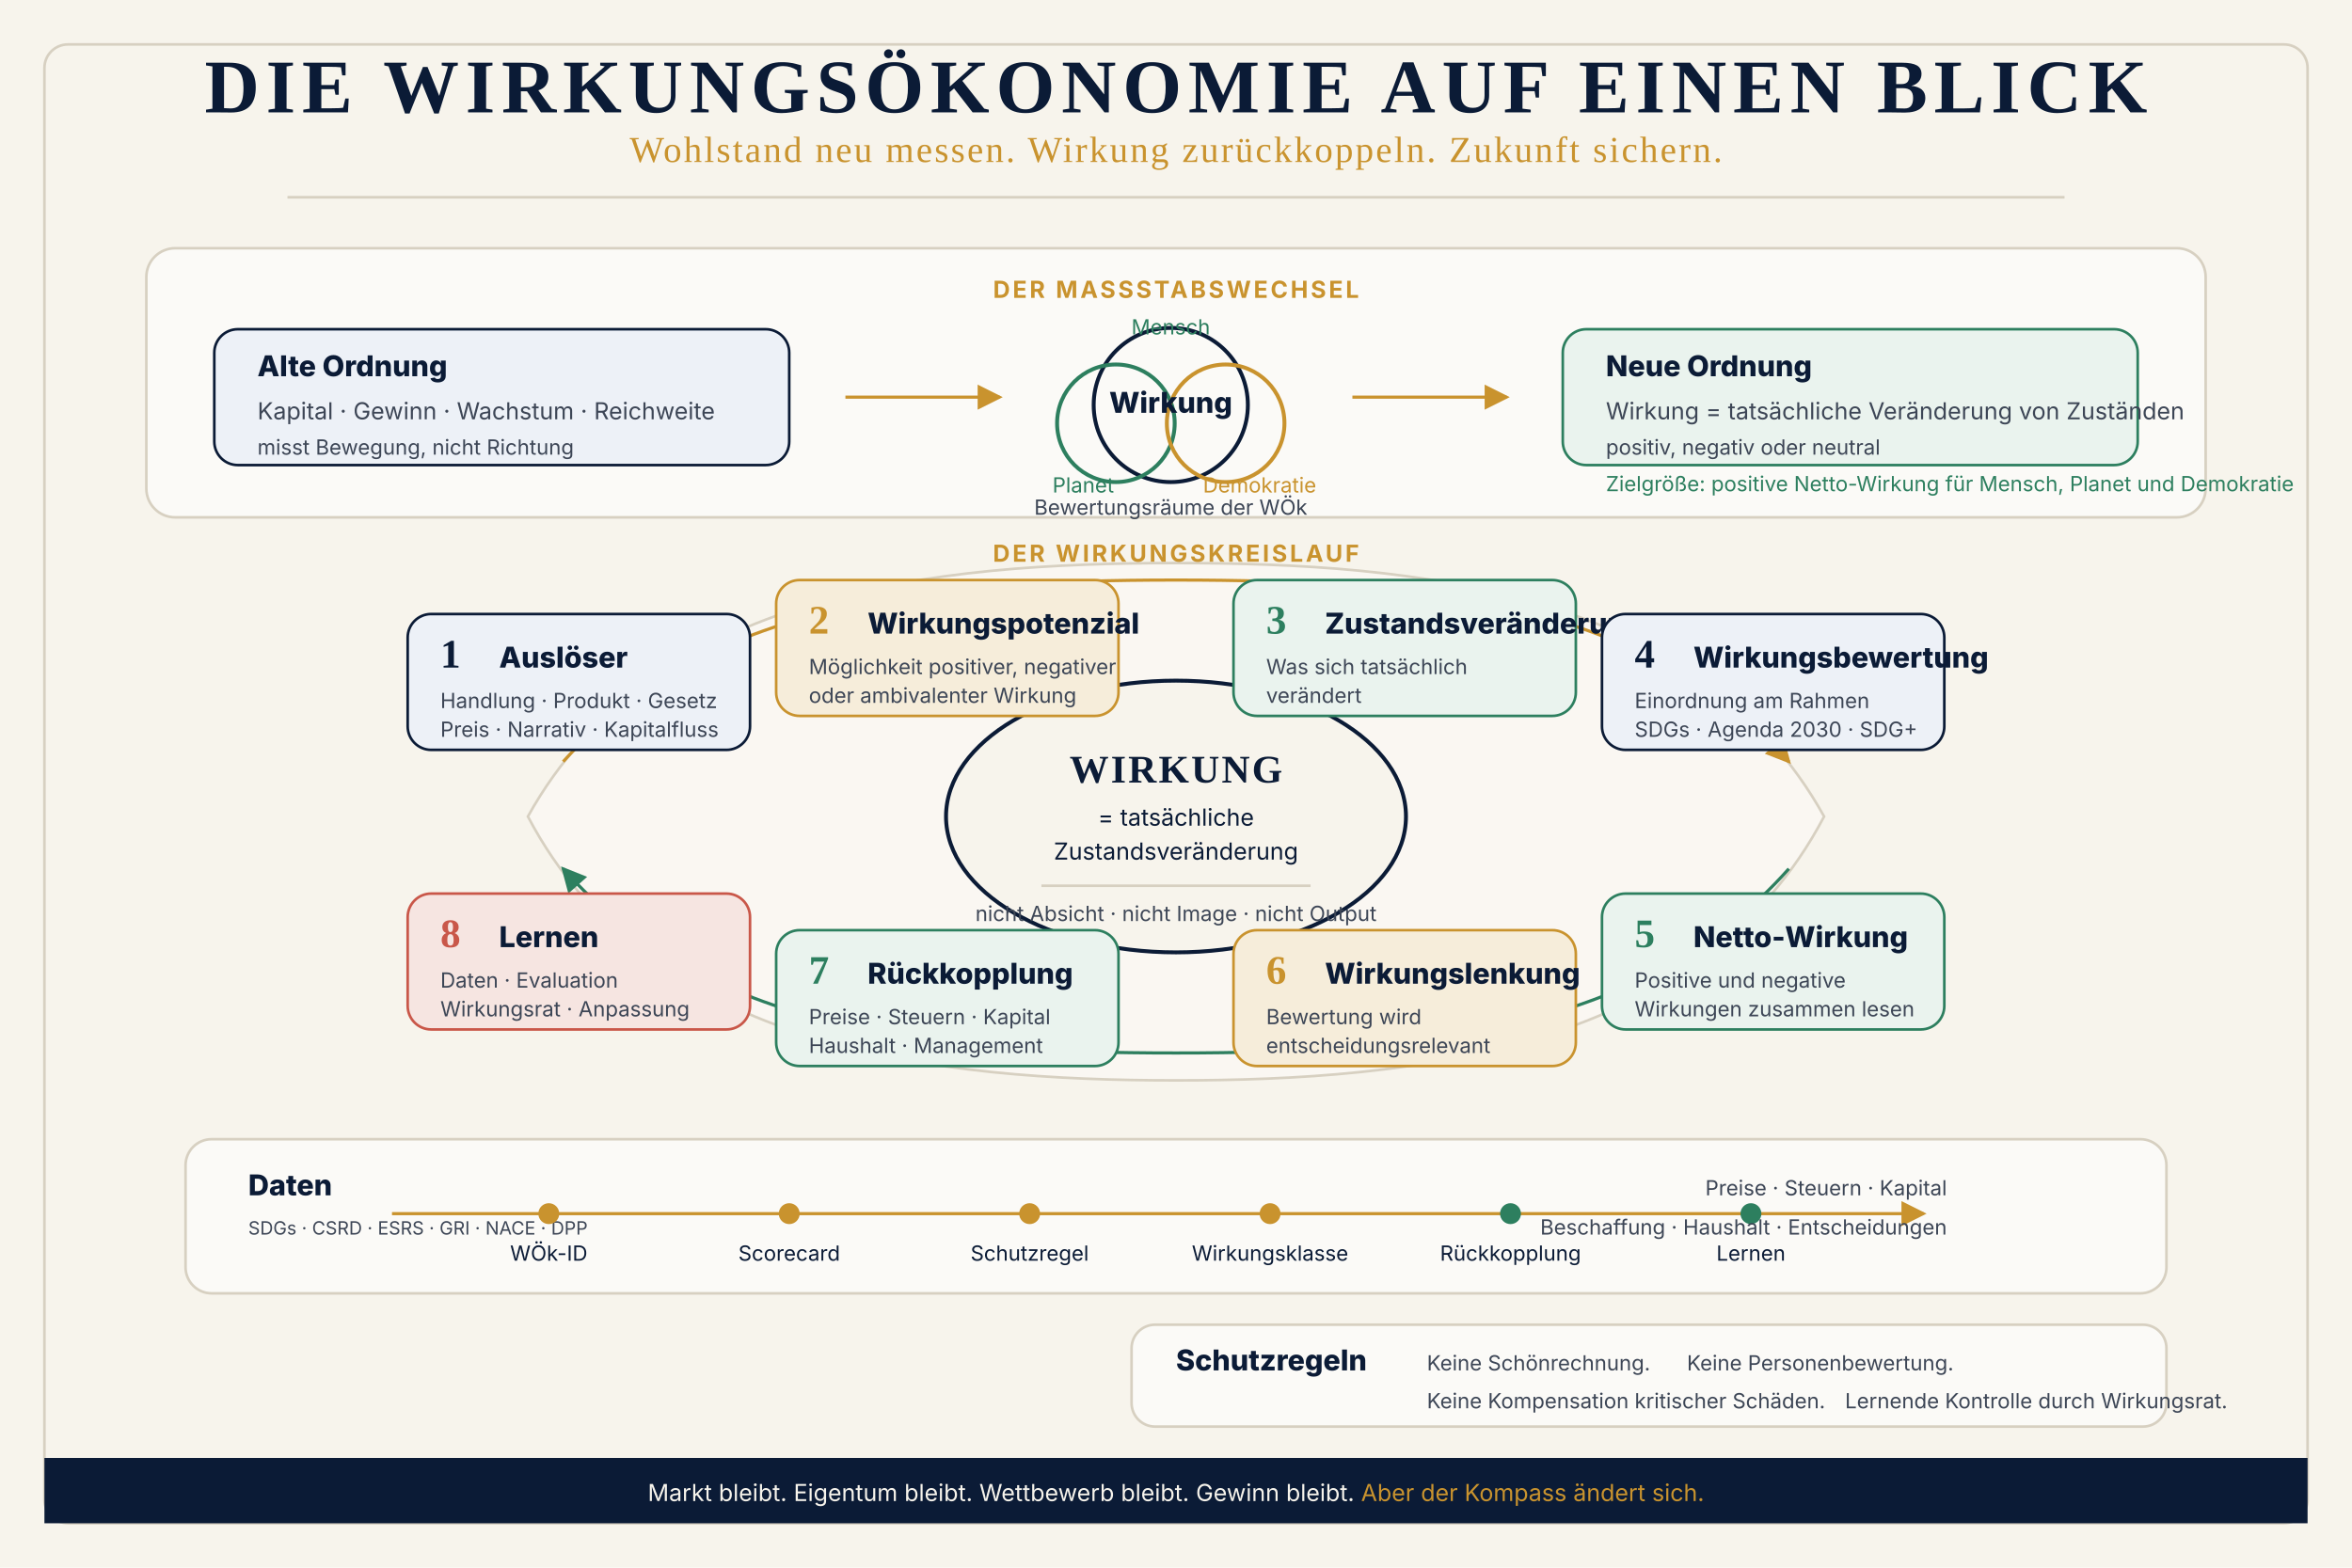
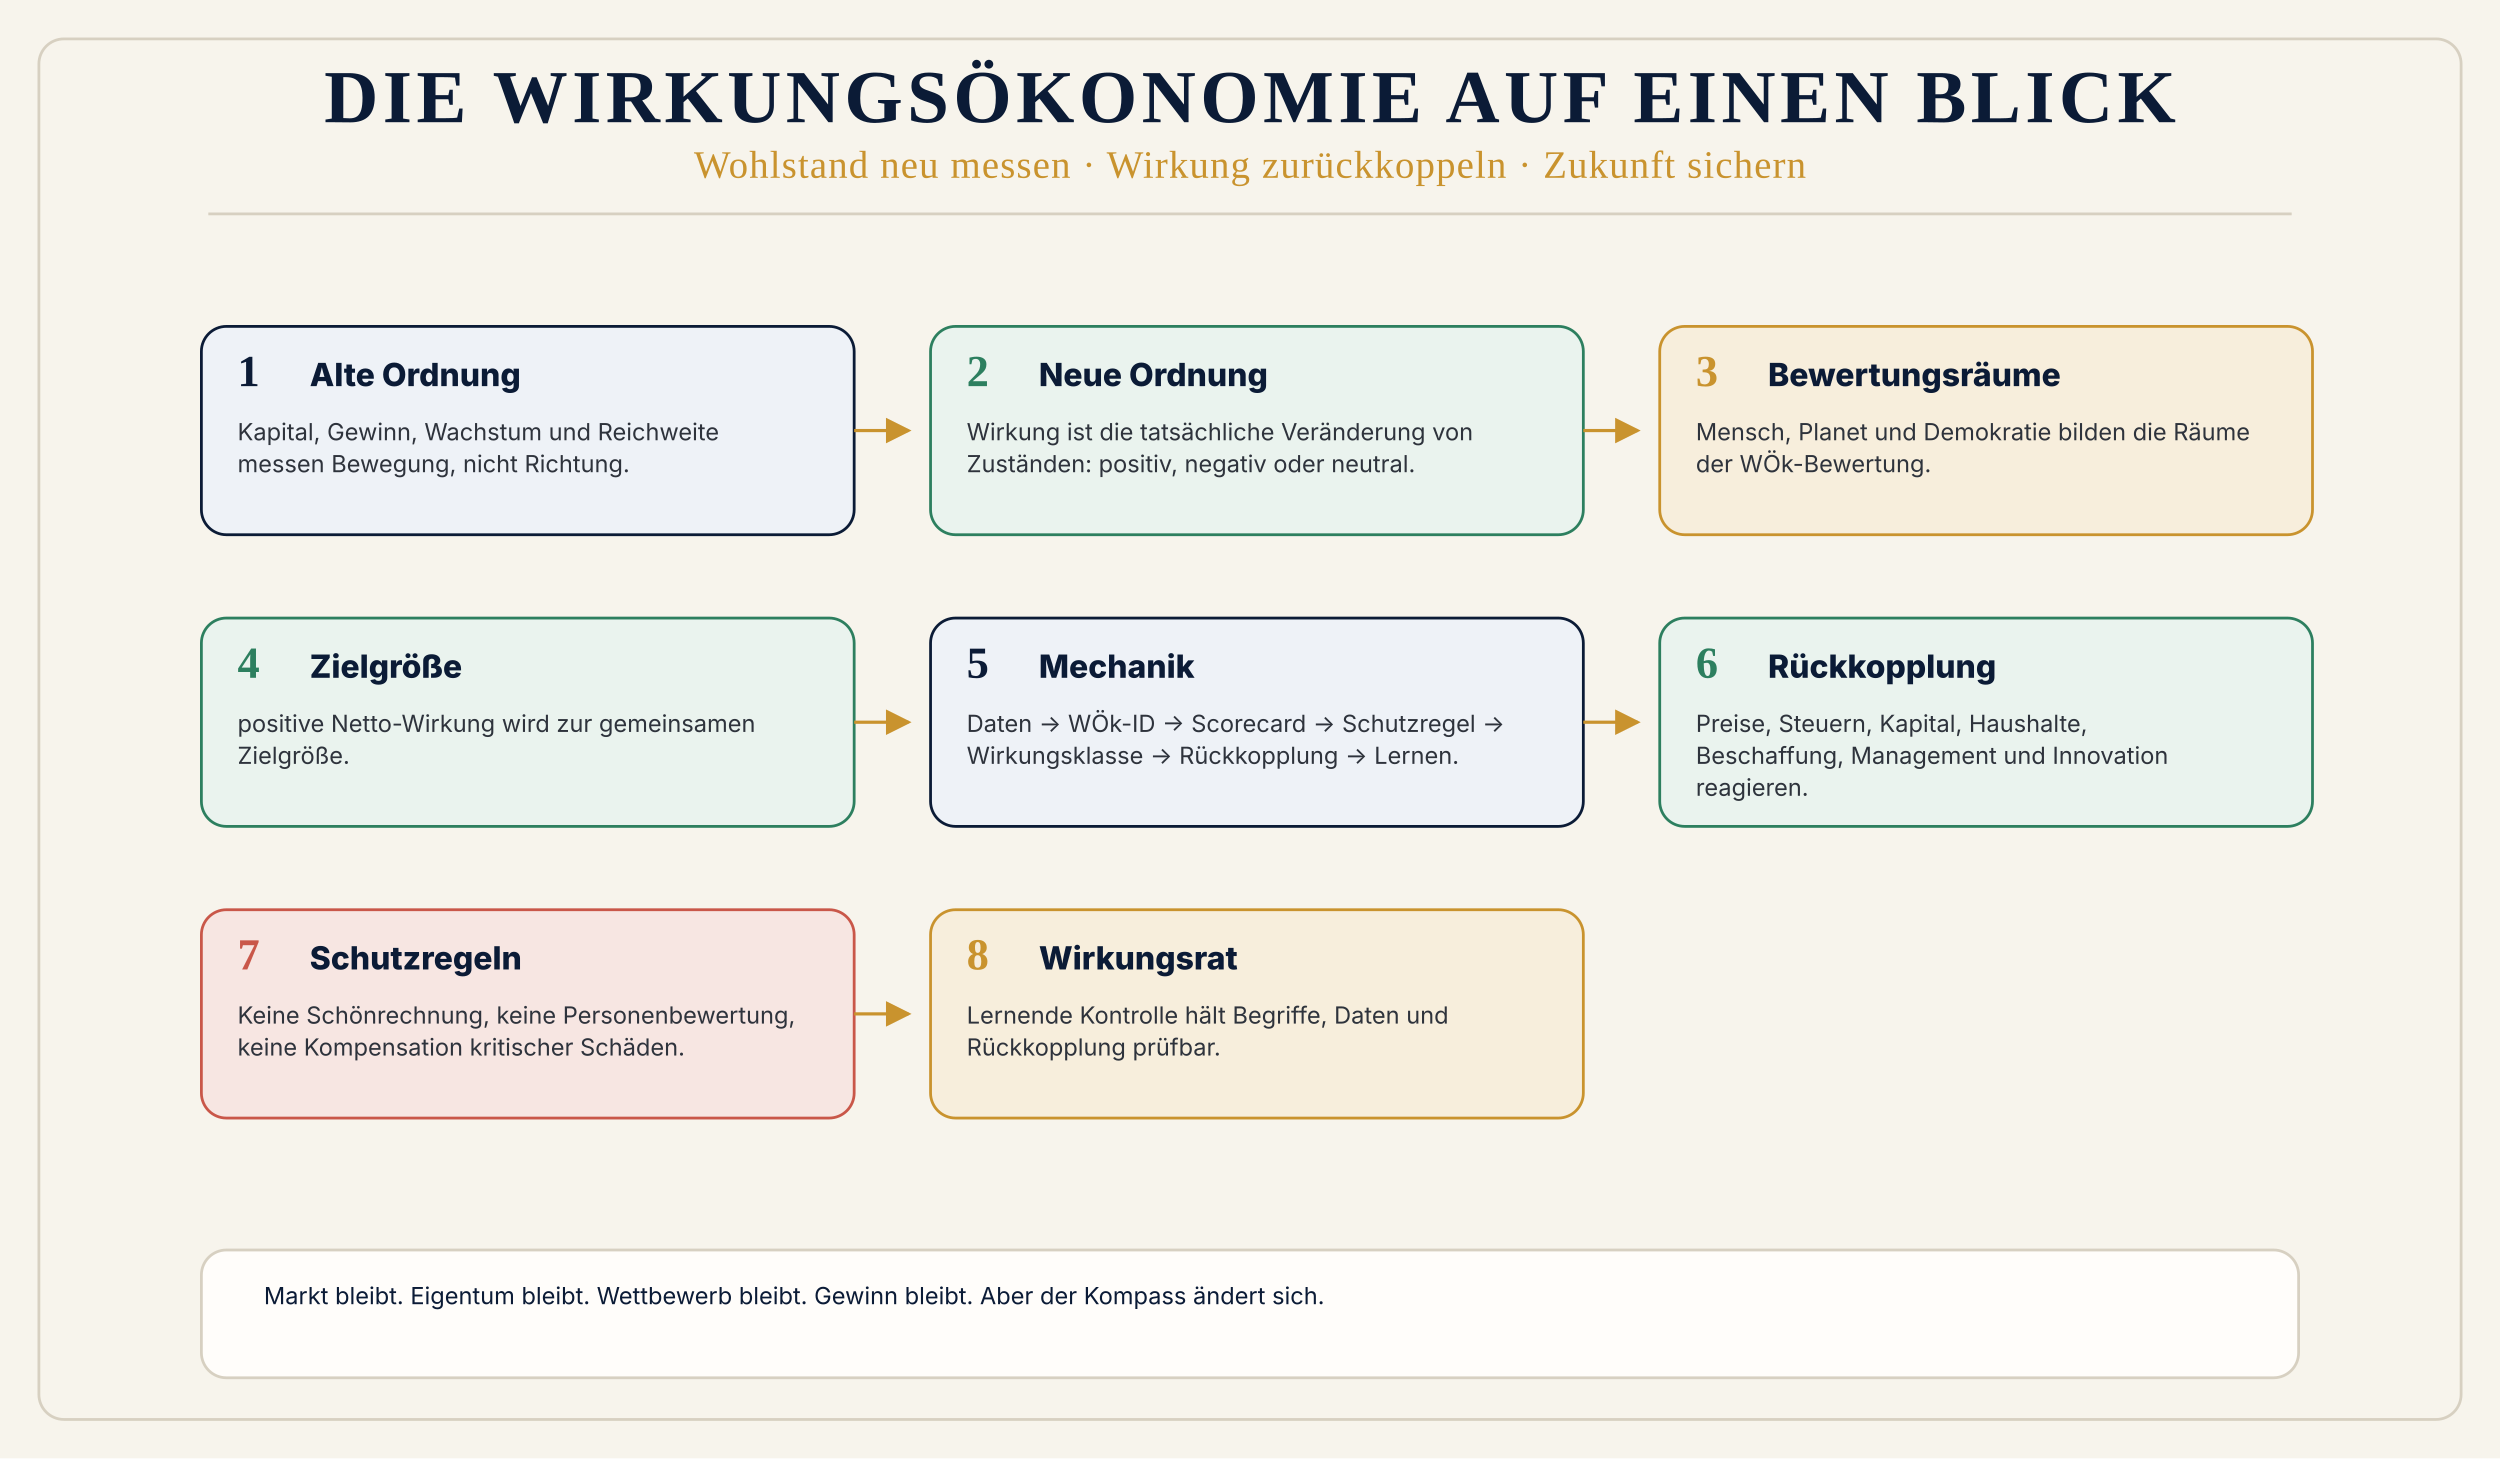
- <svg xmlns="http://www.w3.org/2000/svg" width="1800" height="1200" viewBox="0 0 1800 1200" role="img" aria-labelledby="title desc">
+ <svg xmlns="http://www.w3.org/2000/svg" width="1800" height="1050" viewBox="0 0 1800 1050" role="img" aria-labelledby="title desc">
  <defs>
    <style>
-       .bg { fill: #f7f4ec; }
-       .navy { fill: #0b1b36; }
-       .muted { fill: #3d4656; }
-       .green { fill: #2d7f5f; }
-       .gold { fill: #c9932e; }
-       .coral { fill: #c95749; }
-       .line { stroke: #d7d0c1; stroke-width: 2; fill: none; }
-       .navy-line { stroke: #0b1b36; stroke-width: 2.4; fill: none; }
-       .green-line { stroke: #2d7f5f; stroke-width: 2.4; fill: none; }
-       .gold-line { stroke: #c9932e; stroke-width: 2.4; fill: none; }
-       .coral-line { stroke: #c95749; stroke-width: 2.4; fill: none; }
-       .card { fill: rgba(255,255,255,0.56); stroke: #d7d0c1; stroke-width: 2; }
-       .soft-green { fill: #eaf3ee; stroke: #2d7f5f; stroke-width: 2; }
-       .soft-gold { fill: #f6edda; stroke: #c9932e; stroke-width: 2; }
-       .soft-navy { fill: #edf1f7; stroke: #0b1b36; stroke-width: 2; }
-       .soft-coral { fill: #f6e5e1; stroke: #c95749; stroke-width: 2; }
-       .title { font-family: Georgia, 'Times New Roman', serif; font-size: 58px; font-weight: 700; letter-spacing: 5px; }
-       .subtitle { font-family: Georgia, 'Times New Roman', serif; font-size: 28px; letter-spacing: 1.6px; }
-       .kicker { font-family: Inter, Arial, sans-serif; font-size: 18px; font-weight: 700; letter-spacing: 2px; text-transform: uppercase; }
-       .h2 { font-family: Georgia, 'Times New Roman', serif; font-size: 30px; font-weight: 700; letter-spacing: 1.6px; }
-       .h3 { font-family: Inter, Arial, sans-serif; font-size: 22px; font-weight: 800; }
-       .body { font-family: Inter, Arial, sans-serif; font-size: 18px; line-height: 1.35; }
-       .small { font-family: Inter, Arial, sans-serif; font-size: 16px; line-height: 1.3; }
-       .tiny { font-family: Inter, Arial, sans-serif; font-size: 14px; line-height: 1.25; }
-       .num { font-family: Georgia, 'Times New Roman', serif; font-size: 31px; font-weight: 700; }
-     </style>
-     <marker id="arrow-gold" markerWidth="12" markerHeight="12" refX="9" refY="6" orient="auto">
-       <path d="M2 2 L10 6 L2 10 Z" fill="#c9932e" />
-     </marker>
-     <marker id="arrow-green" markerWidth="12" markerHeight="12" refX="9" refY="6" orient="auto">
-       <path d="M2 2 L10 6 L2 10 Z" fill="#2d7f5f" />
+ .bg{fill:#F7F4EC}.navy{fill:#0B1B36}.green{fill:#2D7F5F}.gold{fill:#C9932E}.coral{fill:#C95749}.text{fill:#2E333C}
+ .line{stroke:#D7D0C1;stroke-width:2;fill:none}.nline{stroke:#0B1B36;stroke-width:2.3;fill:none}.gline{stroke:#2D7F5F;stroke-width:2.3;fill:none}.oline{stroke:#C9932E;stroke-width:2.3;fill:none}.cline{stroke:#C95749;stroke-width:2.3;fill:none}
+ .card{fill:#fffdfa;stroke:#D7D0C1;stroke-width:2}.softn{fill:#EEF2F7;stroke:#0B1B36;stroke-width:2}.softg{fill:#EAF3EE;stroke:#2D7F5F;stroke-width:2}.softo{fill:#F7EEDC;stroke:#C9932E;stroke-width:2}.softc{fill:#F7E6E2;stroke:#C95749;stroke-width:2}
+ .title{font-family:Georgia,'Times New Roman',serif;font-size:54px;font-weight:700;letter-spacing:3.2px}.subtitle{font-family:Georgia,'Times New Roman',serif;font-size:28px;letter-spacing:.8px}
+ .kicker{font-family:Inter,Arial,sans-serif;font-size:15px;font-weight:800;letter-spacing:1.6px;text-transform:uppercase}.h{font-family:Inter,Arial,sans-serif;font-size:23px;font-weight:800}.body{font-family:Inter,Arial,sans-serif;font-size:17px}.small{font-family:Inter,Arial,sans-serif;font-size:14px}.num{font-family:Georgia,'Times New Roman',serif;font-size:32px;font-weight:700}
+ </style>
+     <marker id="arrow" markerWidth="12" markerHeight="12" refX="9" refY="6" orient="auto">
+       <path d="M2 2 L10 6 L2 10 Z" fill="#C9932E" />
    </marker>
  </defs>
-   <rect class="bg" width="1800" height="1200" />
-   <rect x="34" y="34" width="1732" height="1132" rx="18" fill="none" stroke="#d7d0c1" stroke-width="2" />
-   <g transform="translate(0 0)">
-     <text x="900" y="86" class="title navy" text-anchor="middle">DIE WIRKUNGSÖKONOMIE AUF EINEN BLICK</text>
-     <text x="900" y="124" class="subtitle gold" text-anchor="middle">Wohlstand neu messen. Wirkung zurückkoppeln. Zukunft sichern.</text>
-     <line x1="220" y1="151" x2="1580" y2="151" class="line" />
-   </g>
-   <g aria-label="Maßstabswechsel">
-     <rect x="112" y="190" width="1576" height="206" rx="22" class="card" />
-     <text x="900" y="228" class="kicker gold" text-anchor="middle">DER MASSSTABSWECHSEL</text>
-     <rect x="164" y="252" width="440" height="104" rx="18" class="soft-navy" />
-     <text x="197" y="288" class="h3 navy">Alte Ordnung</text>
-     <text x="197" y="321" class="body muted">Kapital · Gewinn · Wachstum · Reichweite</text>
-     <text x="197" y="348" class="small muted">misst Bewegung, nicht Richtung</text>
-     <line x1="647" y1="304" x2="765" y2="304" class="gold-line" marker-end="url(#arrow-gold)" />
-     <g transform="translate(806 238)">
-       <circle cx="90" cy="72" r="59" fill="none" stroke="#0b1b36" stroke-width="3" />
-       <circle cx="48" cy="86" r="45" fill="none" stroke="#2d7f5f" stroke-width="3" />
-       <circle cx="132" cy="86" r="45" fill="none" stroke="#c9932e" stroke-width="3" />
-       <text x="90" y="78" class="h3 navy" text-anchor="middle">Wirkung</text>
-       <text x="90" y="156" class="small muted" text-anchor="middle">Bewertungsräume der WÖk</text>
-       <text x="90" y="18" class="small green" text-anchor="middle">Mensch</text>
-       <text x="23" y="139" class="small green" text-anchor="middle">Planet</text>
-       <text x="158" y="139" class="small gold" text-anchor="middle">Demokratie</text>
-     </g>
-     <line x1="1035" y1="304" x2="1153" y2="304" class="gold-line" marker-end="url(#arrow-gold)" />
-     <rect x="1196" y="252" width="440" height="104" rx="18" class="soft-green" />
-     <text x="1229" y="288" class="h3 navy">Neue Ordnung</text>
-     <text x="1229" y="321" class="body muted">Wirkung = tatsächliche Veränderung von Zuständen</text>
-     <text x="1229" y="348" class="small muted">positiv, negativ oder neutral</text>
-     <text x="1229" y="376" class="small green">Zielgröße: positive Netto-Wirkung für Mensch, Planet und Demokratie</text>
-   </g>
-   <g aria-label="Wirkungskreislauf">
-     <path d="M404 625 C500 452 716 431 900 431 C1084 431 1300 452 1396 625 C1302 804 1082 827 900 827 C718 827 498 804 404 625 Z" fill="rgba(255,255,255,0.32)" stroke="#d7d0c1" stroke-width="2" />
-     <path d="M431 583 C541 461 709 444 900 444 C1091 444 1259 461 1369 583" class="gold-line" marker-end="url(#arrow-gold)" />
-     <path d="M1369 665 C1259 789 1091 806 900 806 C709 806 541 789 431 665" class="green-line" marker-end="url(#arrow-green)" />
-     <g transform="translate(735 530)">
-       <ellipse cx="165" cy="95" rx="176" ry="104" fill="#f7f4ec" stroke="#0b1b36" stroke-width="3" />
-       <text x="165" y="69" class="h2 navy" text-anchor="middle">WIRKUNG</text>
-       <text x="165" y="102" class="body navy" text-anchor="middle">= tatsächliche</text>
-       <text x="165" y="128" class="body navy" text-anchor="middle">Zustandsveränderung</text>
-       <line x1="62" y1="148" x2="268" y2="148" class="line" />
-       <text x="165" y="175" class="small muted" text-anchor="middle">nicht Absicht · nicht Image · nicht Output</text>
-     </g>
-     <text x="900" y="430" class="kicker gold" text-anchor="middle">DER WIRKUNGSKREISLAUF</text>
-     <g transform="translate(312 470)">
-       <rect width="262" height="104" rx="18" class="soft-navy" />
-       <text x="25" y="41" class="num navy">1</text>
-       <text x="70" y="41" class="h3 navy">Auslöser</text>
-       <text x="25" y="72" class="small muted">Handlung · Produkt · Gesetz</text>
-       <text x="25" y="94" class="small muted">Preis · Narrativ · Kapitalfluss</text>
-     </g>
-     <g transform="translate(594 444)">
-       <rect width="262" height="104" rx="18" class="soft-gold" />
-       <text x="25" y="41" class="num gold">2</text>
-       <text x="70" y="41" class="h3 navy">Wirkungspotenzial</text>
-       <text x="25" y="72" class="small muted">Möglichkeit positiver, negativer</text>
-       <text x="25" y="94" class="small muted">oder ambivalenter Wirkung</text>
-     </g>
-     <g transform="translate(944 444)">
-       <rect width="262" height="104" rx="18" class="soft-green" />
-       <text x="25" y="41" class="num green">3</text>
-       <text x="70" y="41" class="h3 navy">Zustandsveränderung</text>
-       <text x="25" y="72" class="small muted">Was sich tatsächlich</text>
-       <text x="25" y="94" class="small muted">verändert</text>
-     </g>
-     <g transform="translate(1226 470)">
-       <rect width="262" height="104" rx="18" class="soft-navy" />
-       <text x="25" y="41" class="num navy">4</text>
-       <text x="70" y="41" class="h3 navy">Wirkungsbewertung</text>
-       <text x="25" y="72" class="small muted">Einordnung am Rahmen</text>
-       <text x="25" y="94" class="small muted">SDGs · Agenda 2030 · SDG+</text>
-     </g>
-     <g transform="translate(1226 684)">
-       <rect width="262" height="104" rx="18" class="soft-green" />
-       <text x="25" y="41" class="num green">5</text>
-       <text x="70" y="41" class="h3 navy">Netto-Wirkung</text>
-       <text x="25" y="72" class="small muted">Positive und negative</text>
-       <text x="25" y="94" class="small muted">Wirkungen zusammen lesen</text>
-     </g>
-     <g transform="translate(944 712)">
-       <rect width="262" height="104" rx="18" class="soft-gold" />
-       <text x="25" y="41" class="num gold">6</text>
-       <text x="70" y="41" class="h3 navy">Wirkungslenkung</text>
-       <text x="25" y="72" class="small muted">Bewertung wird</text>
-       <text x="25" y="94" class="small muted">entscheidungsrelevant</text>
-     </g>
-     <g transform="translate(594 712)">
-       <rect width="262" height="104" rx="18" class="soft-green" />
-       <text x="25" y="41" class="num green">7</text>
-       <text x="70" y="41" class="h3 navy">Rückkopplung</text>
-       <text x="25" y="72" class="small muted">Preise · Steuern · Kapital</text>
-       <text x="25" y="94" class="small muted">Haushalt · Management</text>
-     </g>
-     <g transform="translate(312 684)">
-       <rect width="262" height="104" rx="18" class="soft-coral" />
-       <text x="25" y="41" class="num coral">8</text>
-       <text x="70" y="41" class="h3 navy">Lernen</text>
-       <text x="25" y="72" class="small muted">Daten · Evaluation</text>
-       <text x="25" y="94" class="small muted">Wirkungsrat · Anpassung</text>
-     </g>
-   </g>
-   <g aria-label="Daten- und Rückkopplungsleiste">
-     <rect x="142" y="872" width="1516" height="118" rx="20" class="card" />
-     <text x="190" y="915" class="h3 navy">Daten</text>
-     <text x="190" y="945" class="tiny muted">SDGs · CSRD · ESRS · GRI · NACE · DPP</text>
-     <line x1="300" y1="929" x2="1472" y2="929" class="gold-line" marker-end="url(#arrow-gold)" />
-     <g class="small navy" text-anchor="middle">
-       <circle cx="420" cy="929" r="8" class="gold" />
-       <text x="420" y="965">WÖk-ID</text>
-       <circle cx="604" cy="929" r="8" class="gold" />
-       <text x="604" y="965">Scorecard</text>
-       <circle cx="788" cy="929" r="8" class="gold" />
-       <text x="788" y="965">Schutzregel</text>
-       <circle cx="972" cy="929" r="8" class="gold" />
-       <text x="972" y="965">Wirkungsklasse</text>
-       <circle cx="1156" cy="929" r="8" class="green" />
-       <text x="1156" y="965">Rückkopplung</text>
-       <circle cx="1340" cy="929" r="8" class="green" />
-       <text x="1340" y="965">Lernen</text>
-     </g>
-     <text x="1490" y="915" class="small muted" text-anchor="end">Preise · Steuern · Kapital</text>
-     <text x="1490" y="945" class="small muted" text-anchor="end">Beschaffung · Haushalt · Entscheidungen</text>
-   </g>
-   <g aria-label="Schutzregeln">
-     <rect x="866" y="1014" width="792" height="78" rx="18" class="card" />
-     <text x="900" y="1049" class="h3 navy">Schutzregeln</text>
-     <text x="1092" y="1049" class="small muted">Keine Schönrechnung.</text>
-     <text x="1291" y="1049" class="small muted">Keine Personenbewertung.</text>
-     <text x="1092" y="1078" class="small muted">Keine Kompensation kritischer Schäden.</text>
-     <text x="1412" y="1078" class="small muted">Lernende Kontrolle durch Wirkungsrat.</text>
-   </g>
-   <g aria-label="Was bleibt">
-     <rect x="34" y="1116" width="1732" height="50" fill="#0b1b36" />
-     <text x="900" y="1149" class="body" fill="#f7f4ec" text-anchor="middle">Markt bleibt. Eigentum bleibt. Wettbewerb bleibt. Gewinn bleibt. <tspan fill="#c9932e">Aber der Kompass ändert sich.</tspan>
-     </text>
-   </g>
+   <rect class="bg" width="1800" height="1050" />
+   <rect x="28" y="28" width="1744" height="994" rx="18" fill="none" stroke="#D7D0C1" stroke-width="2" />
+   <text x="900" y="88" class="title navy" text-anchor="middle">DIE WIRKUNGSÖKONOMIE AUF EINEN BLICK</text>
+   <text x="900" y="128" class="subtitle gold" text-anchor="middle">Wohlstand neu messen · Wirkung zurückkoppeln · Zukunft sichern</text>
+   <line x1="150" y1="154" x2="1650" y2="154" class="line" />
+   <rect x="145" y="235" width="470" height="150" rx="18" class="softn" />
+   <text x="171" y="278" class="num navy">1</text>
+   <text x="223" y="278" class="h navy">Alte Ordnung</text>
+   <text x="171" y="317" class="body text">Kapital, Gewinn, Wachstum und Reichweite</text>
+   <text x="171" y="340" class="body text">messen Bewegung, nicht Richtung.</text>
+   <line x1="615" y1="310" x2="654" y2="310" class="oline" marker-end="url(#arrow)" />
+   <rect x="670" y="235" width="470" height="150" rx="18" class="softg" />
+   <text x="696" y="278" class="num green">2</text>
+   <text x="748" y="278" class="h navy">Neue Ordnung</text>
+   <text x="696" y="317" class="body text">Wirkung ist die tatsächliche Veränderung von</text>
+   <text x="696" y="340" class="body text">Zuständen: positiv, negativ oder neutral.</text>
+   <line x1="1140" y1="310" x2="1179" y2="310" class="oline" marker-end="url(#arrow)" />
+   <rect x="1195" y="235" width="470" height="150" rx="18" class="softo" />
+   <text x="1221" y="278" class="num gold">3</text>
+   <text x="1273" y="278" class="h navy">Bewertungsräume</text>
+   <text x="1221" y="317" class="body text">Mensch, Planet und Demokratie bilden die Räume</text>
+   <text x="1221" y="340" class="body text">der WÖk-Bewertung.</text>
+   <rect x="145" y="445" width="470" height="150" rx="18" class="softg" />
+   <text x="171" y="488" class="num green">4</text>
+   <text x="223" y="488" class="h navy">Zielgröße</text>
+   <text x="171" y="527" class="body text">positive Netto-Wirkung wird zur gemeinsamen</text>
+   <text x="171" y="550" class="body text">Zielgröße.</text>
+   <line x1="615" y1="520" x2="654" y2="520" class="oline" marker-end="url(#arrow)" />
+   <rect x="670" y="445" width="470" height="150" rx="18" class="softn" />
+   <text x="696" y="488" class="num navy">5</text>
+   <text x="748" y="488" class="h navy">Mechanik</text>
+   <text x="696" y="527" class="body text">Daten -&gt; WÖk-ID -&gt; Scorecard -&gt; Schutzregel -&gt;</text>
+   <text x="696" y="550" class="body text">Wirkungsklasse -&gt; Rückkopplung -&gt; Lernen.</text>
+   <line x1="1140" y1="520" x2="1179" y2="520" class="oline" marker-end="url(#arrow)" />
+   <rect x="1195" y="445" width="470" height="150" rx="18" class="softg" />
+   <text x="1221" y="488" class="num green">6</text>
+   <text x="1273" y="488" class="h navy">Rückkopplung</text>
+   <text x="1221" y="527" class="body text">Preise, Steuern, Kapital, Haushalte,</text>
+   <text x="1221" y="550" class="body text">Beschaffung, Management und Innovation</text>
+   <text x="1221" y="573" class="body text">reagieren.</text>
+   <rect x="145" y="655" width="470" height="150" rx="18" class="softc" />
+   <text x="171" y="698" class="num coral">7</text>
+   <text x="223" y="698" class="h navy">Schutzregeln</text>
+   <text x="171" y="737" class="body text">Keine Schönrechnung, keine Personenbewertung,</text>
+   <text x="171" y="760" class="body text">keine Kompensation kritischer Schäden.</text>
+   <line x1="615" y1="730" x2="654" y2="730" class="oline" marker-end="url(#arrow)" />
+   <rect x="670" y="655" width="470" height="150" rx="18" class="softo" />
+   <text x="696" y="698" class="num gold">8</text>
+   <text x="748" y="698" class="h navy">Wirkungsrat</text>
+   <text x="696" y="737" class="body text">Lernende Kontrolle hält Begriffe, Daten und</text>
+   <text x="696" y="760" class="body text">Rückkopplung prüfbar.</text>
+   <rect x="145" y="900" width="1510" height="92" rx="18" class="card" />
+   <text x="190" y="939" class="body navy">Markt bleibt. Eigentum bleibt. Wettbewerb bleibt. Gewinn bleibt. Aber der Kompass ändert sich.</text>
</svg>
